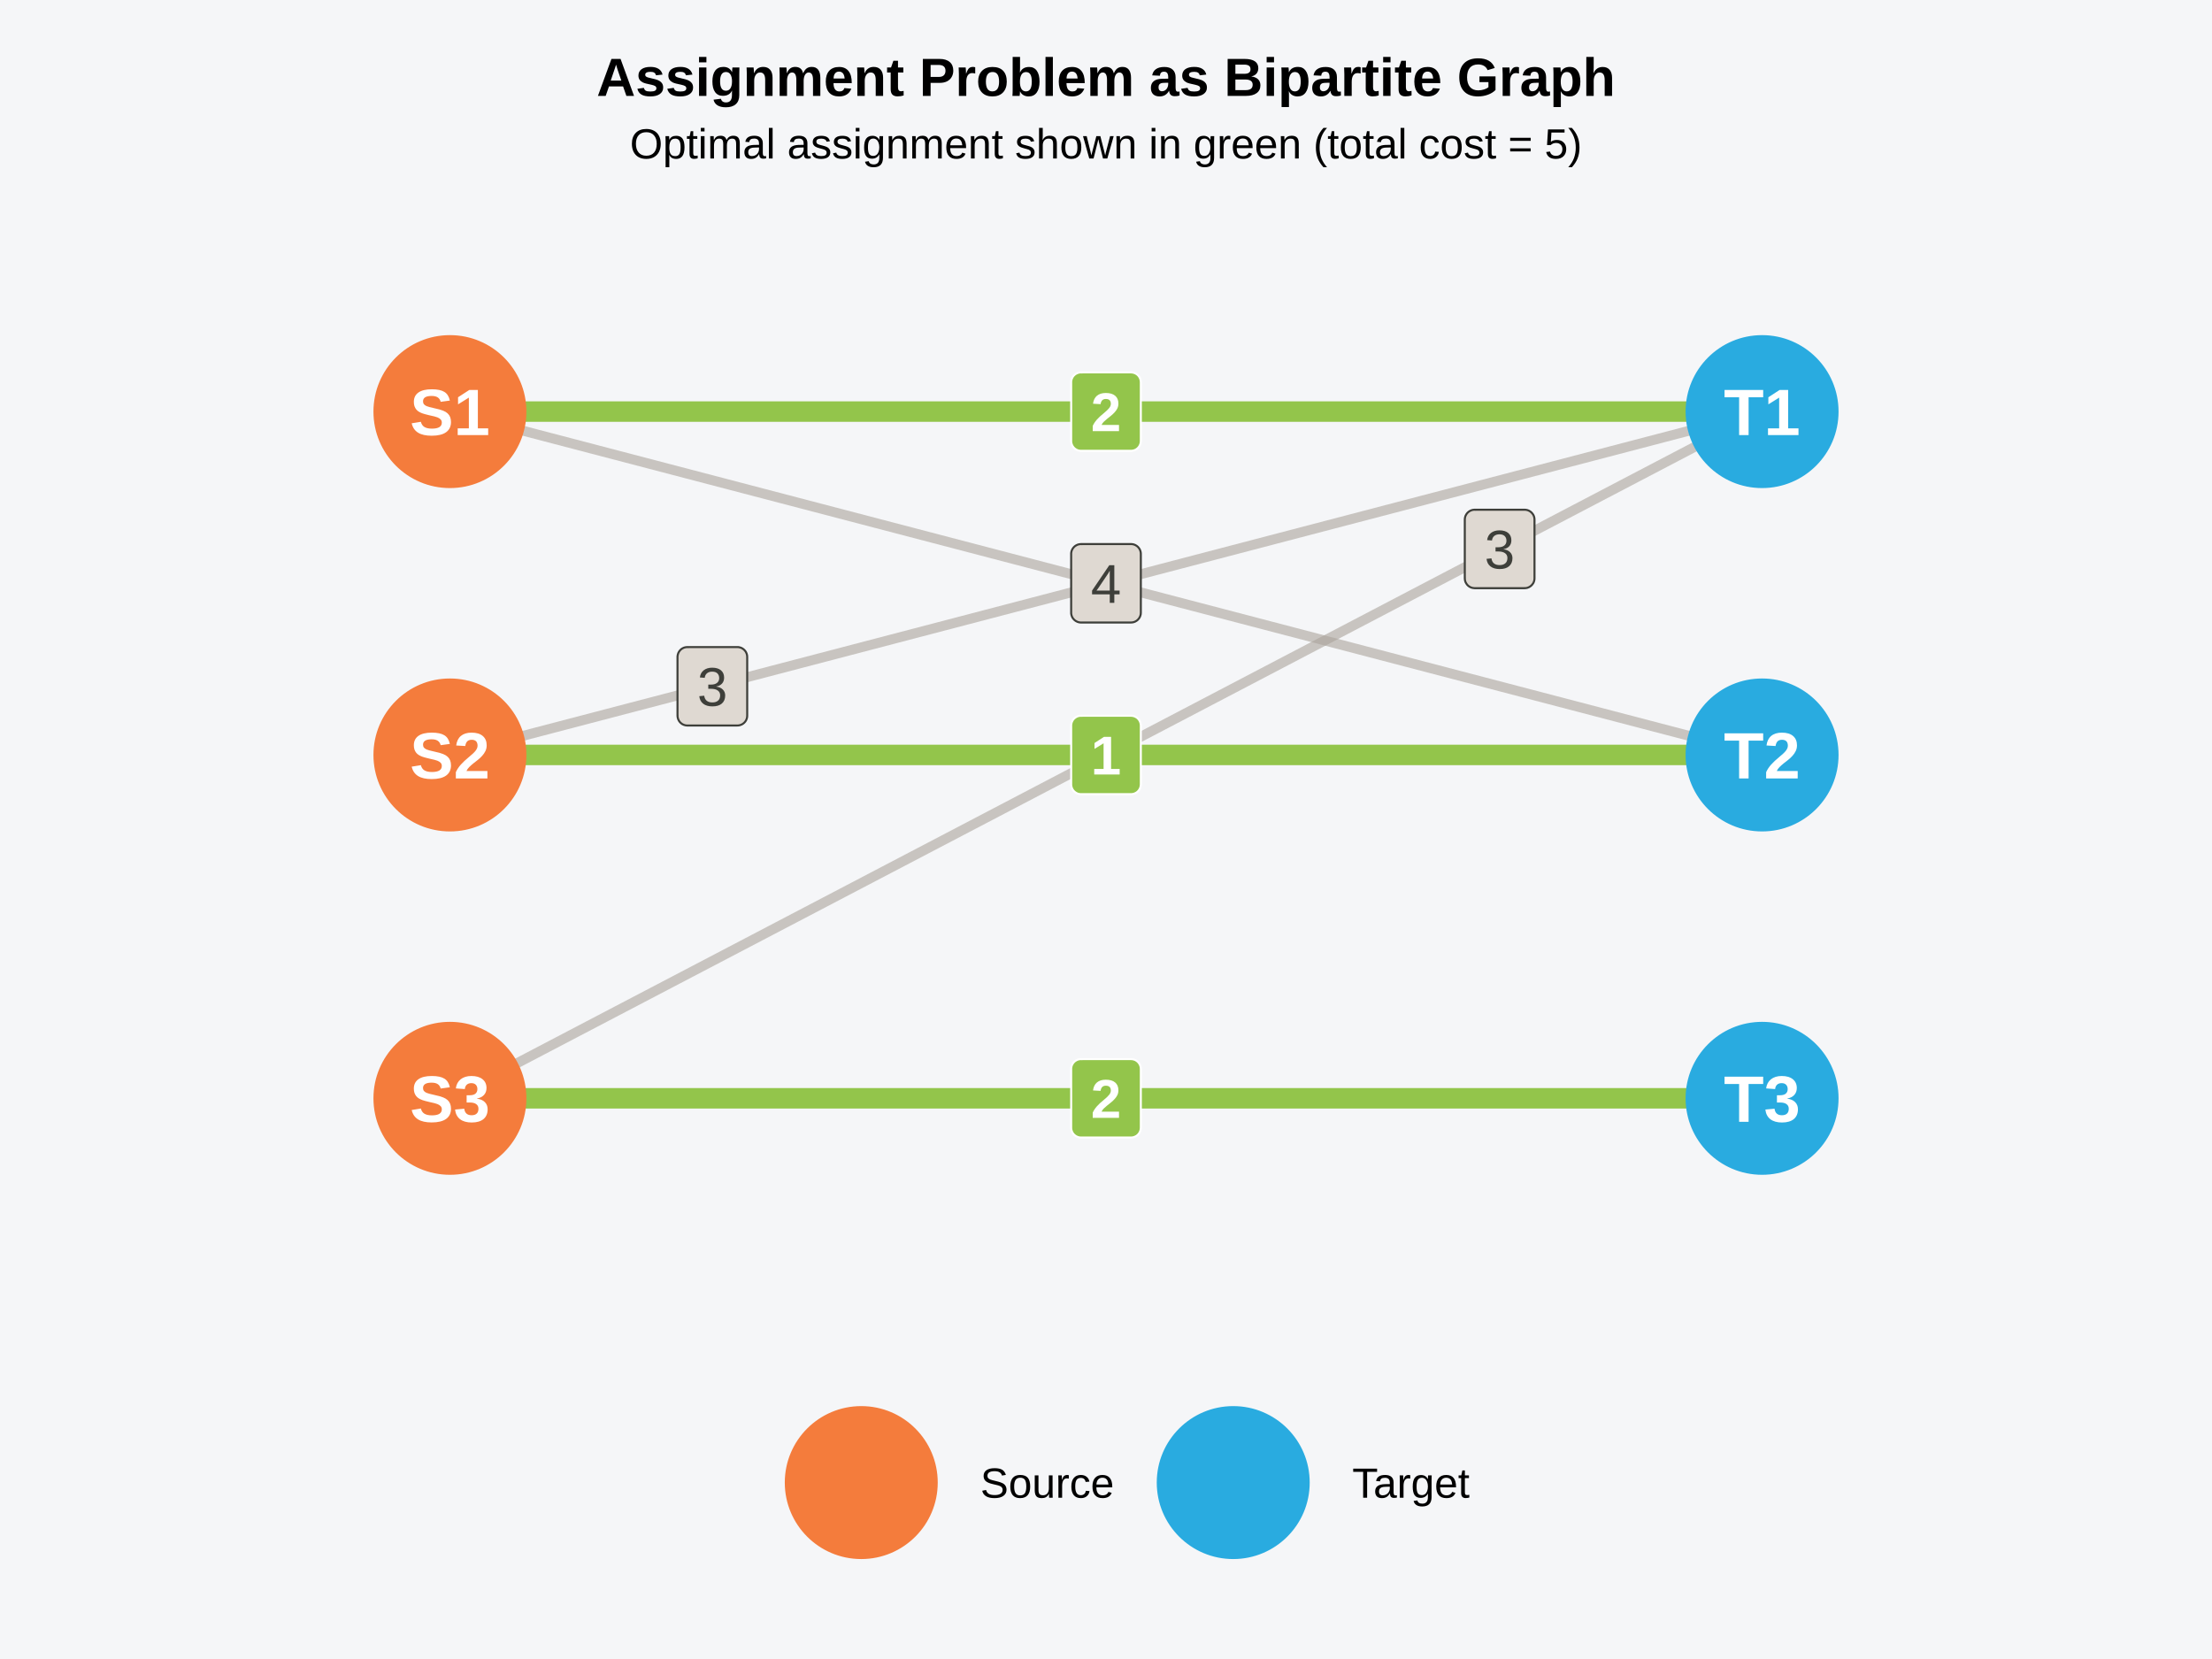
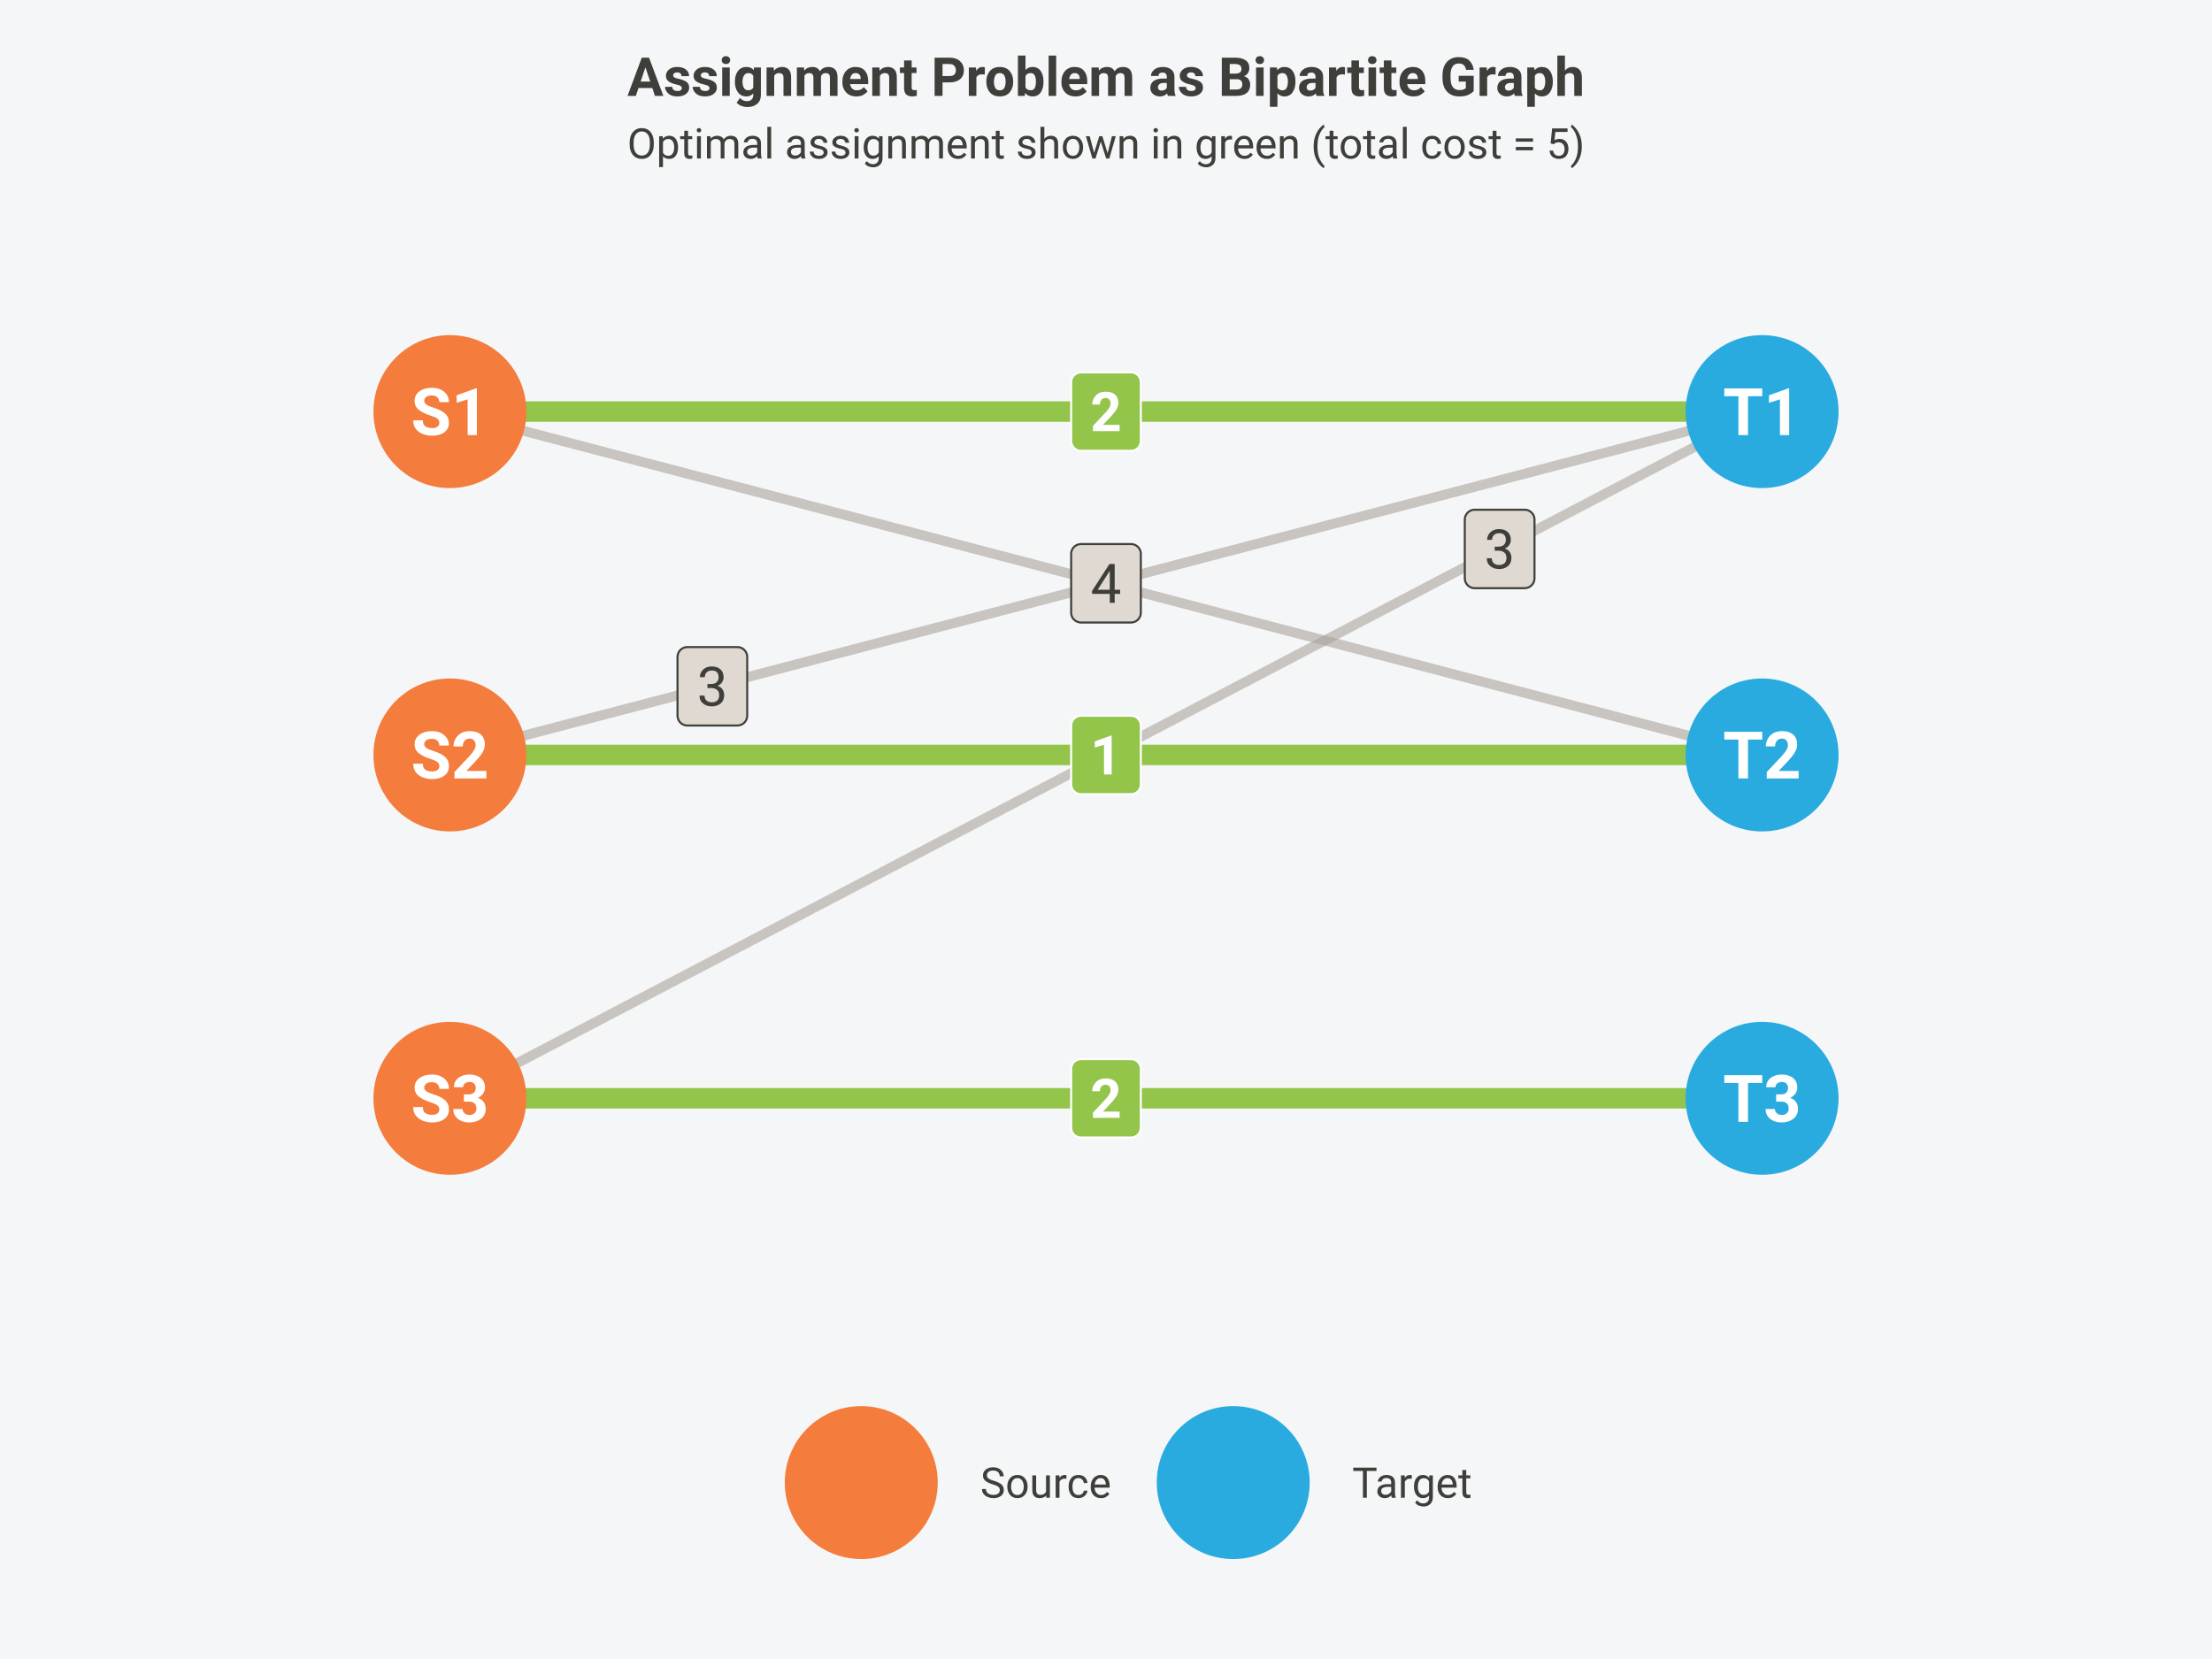
<svg xmlns="http://www.w3.org/2000/svg" width="576.00pt" height="432.00pt" viewBox="0 0 576.00 432.00">
  <g class="svglite">
    <defs>
      <style type="text/css">
-     .svglite line, .svglite polyline, .svglite polygon, .svglite path, .svglite rect, .svglite circle {
+     /* theme-aware-processed */
+     .svglite line, .svglite polyline, .svglite polygon, .svglite path, .svglite circle {
      fill: none;
-       stroke: #000000;
+       stroke: #3E3F3A;
+       stroke-linecap: round;
+       stroke-linejoin: round;
+       stroke-miterlimit: 10.00;
+     }
+     .svglite &gt; g &gt; rect {
+       fill: none;
+       stroke: #3E3F3A;
      stroke-linecap: round;
      stroke-linejoin: round;
      stroke-miterlimit: 10.00;
    }
    .svglite text {
      white-space: pre;
+       fill: #3E3F3A;
    }
    .svglite g.glyphgroup path {
      fill: inherit;
      stroke: none;
    }
  </style>
    </defs>
    <rect width="100%" height="100%" style="stroke: none; fill: #F5F6F8;" />
    <defs>
      <clipPath id="cpMC4wMHw1NzYuMDB8MC4wMHw0MzIuMDA=">
        <rect x="0.00" y="0.00" width="576.00" height="432.00" />
      </clipPath>
    </defs>
    <g clip-path="url(#cpMC4wMHw1NzYuMDB8MC4wMHw0MzIuMDA=)">
-       <rect x="0.00" y="0.00" width="576.00" height="432.00" style="stroke-width: 1.07; stroke: none;" />
-     </g>
+       <rect x="0.00" y="0.00" width="576.00" height="432.00" style="stroke-width: 1.07; stroke: none;" /> fill: #F5F6F8;' /&gt;
+ </g>
    <defs>
      <clipPath id="cpMjQuOTF8NTUxLjA5fDQ5LjA3fDM0NC4xMQ==">
        <rect x="24.91" y="49.07" width="526.19" height="295.05" />
      </clipPath>
    </defs>
    <g clip-path="url(#cpMjQuOTF8NTUxLjA5fDQ5LjA3fDM0NC4xMQ==)">
-       <rect x="24.91" y="49.07" width="526.19" height="295.05" style="stroke-width: 1.07; stroke: none;" />
-       <line x1="117.16" y1="107.18" x2="458.84" y2="196.59" style="stroke-width: 2.56; stroke: #AAA49B; stroke-opacity: 0.60; stroke-linecap: butt;" />
+       <rect x="24.91" y="49.07" width="526.19" height="295.05" style="stroke-width: 1.07; stroke: none;" /> fill: #F5F6F8;' /&gt;
+ <line x1="117.16" y1="107.18" x2="458.84" y2="196.59" style="stroke-width: 2.56; stroke: #AAA49B; stroke-opacity: 0.60; stroke-linecap: butt;" />
      <line x1="117.16" y1="196.59" x2="458.84" y2="107.18" style="stroke-width: 2.56; stroke: #AAA49B; stroke-opacity: 0.60; stroke-linecap: butt;" />
      <line x1="117.16" y1="286.00" x2="458.84" y2="107.18" style="stroke-width: 2.56; stroke: #AAA49B; stroke-opacity: 0.60; stroke-linecap: butt;" />
      <line x1="117.16" y1="107.18" x2="458.84" y2="107.18" style="stroke-width: 5.33; stroke: #93C54B; stroke-linecap: butt;" />
      <line x1="117.16" y1="196.59" x2="458.84" y2="196.59" style="stroke-width: 5.33; stroke: #93C54B; stroke-linecap: butt;" />
      <line x1="117.16" y1="286.00" x2="458.84" y2="286.00" style="stroke-width: 5.33; stroke: #93C54B; stroke-linecap: butt;" />
      <polygon points="281.49,162.10 294.51,162.10 294.41,162.10 294.82,162.08 295.23,162.00 295.61,161.85 295.97,161.64 296.29,161.38 296.56,161.07 296.78,160.73 296.94,160.35 297.04,159.95 297.07,159.54 297.07,159.54 297.07,144.23 297.07,144.23 297.04,143.82 296.94,143.42 296.78,143.04 296.56,142.70 296.29,142.39 295.97,142.13 295.61,141.92 295.23,141.77 294.82,141.69 294.51,141.67 281.49,141.67 281.79,141.69 281.38,141.68 280.97,141.73 280.58,141.84 280.21,142.02 279.87,142.25 279.57,142.54 279.32,142.87 279.13,143.23 279.00,143.62 278.93,144.03 278.93,144.23 278.93,159.54 278.93,159.33 278.93,159.74 279.00,160.15 279.13,160.54 279.32,160.91 279.57,161.23 279.87,161.52 280.21,161.75 280.58,161.93 280.97,162.05 281.38,162.10 " style="stroke-width: 0.53; stroke: #3E3F3A; fill: #DFD9D2;" />
-       <text x="288.00" y="156.98" text-anchor="middle" style="font-size: 14.23px;fill: #3E3F3A; font-family: &quot;Arial&quot;;" textLength="7.91px" lengthAdjust="spacingAndGlyphs">4</text>
+       <text x="288.00" y="156.98" text-anchor="middle" style="font-size: 14.23px;fill: #3E3F3A; font-family: &quot;Roboto&quot;, -apple-system, BlinkMacSystemFont, &quot;Segoe UI&quot;, system-ui, sans-serif;" textLength="7.91px" lengthAdjust="spacingAndGlyphs">4</text>
      <polygon points="178.98,188.92 192.01,188.92 191.91,188.92 192.32,188.90 192.72,188.82 193.11,188.67 193.46,188.47 193.78,188.21 194.06,187.90 194.28,187.55 194.44,187.17 194.54,186.77 194.57,186.36 194.57,186.36 194.57,171.06 194.57,171.06 194.54,170.65 194.44,170.25 194.28,169.87 194.06,169.52 193.78,169.21 193.46,168.95 193.11,168.74 192.72,168.60 192.32,168.51 192.01,168.50 178.98,168.50 179.29,168.51 178.88,168.50 178.47,168.55 178.07,168.66 177.70,168.84 177.36,169.07 177.07,169.36 176.82,169.69 176.63,170.05 176.50,170.44 176.43,170.85 176.42,171.06 176.42,186.36 176.43,186.15 176.43,186.57 176.50,186.97 176.63,187.36 176.82,187.73 177.07,188.06 177.36,188.34 177.70,188.58 178.07,188.75 178.47,188.87 178.88,188.92 " style="stroke-width: 0.53; stroke: #3E3F3A; fill: #DFD9D2;" />
-       <text x="185.50" y="183.80" text-anchor="middle" style="font-size: 14.23px;fill: #3E3F3A; font-family: &quot;Arial&quot;;" textLength="7.91px" lengthAdjust="spacingAndGlyphs">3</text>
+       <text x="185.50" y="183.80" text-anchor="middle" style="font-size: 14.23px;fill: #3E3F3A; font-family: &quot;Roboto&quot;, -apple-system, BlinkMacSystemFont, &quot;Segoe UI&quot;, system-ui, sans-serif;" textLength="7.91px" lengthAdjust="spacingAndGlyphs">3</text>
      <polygon points="383.99,153.16 397.02,153.16 396.91,153.15 397.33,153.14 397.73,153.06 398.12,152.91 398.47,152.70 398.79,152.44 399.06,152.13 399.29,151.79 399.45,151.41 399.55,151.01 399.58,150.60 399.58,150.60 399.58,135.29 399.58,135.29 399.55,134.88 399.45,134.48 399.29,134.10 399.06,133.76 398.79,133.45 398.47,133.19 398.12,132.98 397.73,132.83 397.33,132.75 397.02,132.73 383.99,132.73 384.30,132.75 383.89,132.73 383.48,132.78 383.08,132.90 382.71,133.08 382.37,133.31 382.07,133.60 381.83,133.92 381.63,134.29 381.50,134.68 381.44,135.09 381.43,135.29 381.43,150.60 381.44,150.39 381.44,150.80 381.50,151.21 381.63,151.60 381.83,151.96 382.07,152.29 382.37,152.58 382.71,152.81 383.08,152.99 383.48,153.10 383.89,153.15 " style="stroke-width: 0.53; stroke: #3E3F3A; fill: #DFD9D2;" />
-       <text x="390.50" y="148.04" text-anchor="middle" style="font-size: 14.23px;fill: #3E3F3A; font-family: &quot;Arial&quot;;" textLength="7.91px" lengthAdjust="spacingAndGlyphs">3</text>
+       <text x="390.50" y="148.04" text-anchor="middle" style="font-size: 14.23px;fill: #3E3F3A; font-family: &quot;Roboto&quot;, -apple-system, BlinkMacSystemFont, &quot;Segoe UI&quot;, system-ui, sans-serif;" textLength="7.91px" lengthAdjust="spacingAndGlyphs">3</text>
      <polygon points="281.49,117.39 294.51,117.39 294.41,117.39 294.82,117.37 295.23,117.29 295.61,117.15 295.97,116.94 296.29,116.68 296.56,116.37 296.78,116.02 296.94,115.64 297.04,115.24 297.07,114.83 297.07,114.83 297.07,99.53 297.07,99.53 297.04,99.12 296.94,98.72 296.78,98.34 296.56,97.99 296.29,97.68 295.97,97.42 295.61,97.22 295.23,97.07 294.82,96.99 294.51,96.97 281.49,96.97 281.79,96.99 281.38,96.97 280.97,97.02 280.58,97.14 280.21,97.31 279.87,97.55 279.57,97.83 279.32,98.16 279.13,98.53 279.00,98.92 278.93,99.32 278.93,99.53 278.93,114.83 278.93,114.63 278.93,115.04 279.00,115.45 279.13,115.84 279.32,116.20 279.57,116.53 279.87,116.82 280.21,117.05 280.58,117.23 280.97,117.34 281.38,117.39 " style="stroke-width: 0.53; stroke: #FFFFFF; fill: #93C54B;" />
-       <text x="288.00" y="112.27" text-anchor="middle" style="font-size: 14.23px; font-weight: bold;fill: #FFFFFF; font-family: &quot;Arial&quot;;" textLength="7.91px" lengthAdjust="spacingAndGlyphs">2</text>
+       <text x="288.00" y="112.27" text-anchor="middle" style="font-size: 14.23px; font-weight: bold;fill: #FFFFFF; font-family: &quot;Roboto&quot;, -apple-system, BlinkMacSystemFont, &quot;Segoe UI&quot;, system-ui, sans-serif;" textLength="7.91px" lengthAdjust="spacingAndGlyphs">2</text>
      <polygon points="281.49,206.80 294.51,206.80 294.41,206.80 294.82,206.78 295.23,206.70 295.61,206.55 295.97,206.35 296.29,206.09 296.56,205.78 296.78,205.43 296.94,205.05 297.04,204.65 297.07,204.24 297.07,204.24 297.07,188.94 297.07,188.94 297.04,188.53 296.94,188.13 296.78,187.75 296.56,187.40 296.29,187.09 295.97,186.83 295.61,186.63 295.23,186.48 294.82,186.40 294.51,186.38 281.49,186.38 281.79,186.40 281.38,186.38 280.97,186.43 280.58,186.54 280.21,186.72 279.87,186.96 279.57,187.24 279.32,187.57 279.13,187.94 279.00,188.33 278.93,188.73 278.93,188.94 278.93,204.24 278.93,204.04 278.93,204.45 279.00,204.85 279.13,205.24 279.32,205.61 279.57,205.94 279.87,206.22 280.21,206.46 280.58,206.64 280.97,206.75 281.38,206.80 " style="stroke-width: 0.53; stroke: #FFFFFF; fill: #93C54B;" />
-       <text x="288.00" y="201.68" text-anchor="middle" style="font-size: 14.23px; font-weight: bold;fill: #FFFFFF; font-family: &quot;Arial&quot;;" textLength="7.91px" lengthAdjust="spacingAndGlyphs">1</text>
+       <text x="288.00" y="201.68" text-anchor="middle" style="font-size: 14.23px; font-weight: bold;fill: #FFFFFF; font-family: &quot;Roboto&quot;, -apple-system, BlinkMacSystemFont, &quot;Segoe UI&quot;, system-ui, sans-serif;" textLength="7.91px" lengthAdjust="spacingAndGlyphs">1</text>
      <polygon points="281.49,296.21 294.51,296.21 294.41,296.21 294.82,296.19 295.23,296.11 295.61,295.96 295.97,295.76 296.29,295.50 296.56,295.19 296.78,294.84 296.94,294.46 297.04,294.06 297.07,293.65 297.07,293.65 297.07,278.35 297.07,278.35 297.04,277.94 296.94,277.54 296.78,277.16 296.56,276.81 296.29,276.50 295.97,276.24 295.61,276.03 295.23,275.89 294.82,275.81 294.51,275.79 281.49,275.79 281.79,275.81 281.38,275.79 280.97,275.84 280.58,275.95 280.21,276.13 279.87,276.36 279.57,276.65 279.32,276.98 279.13,277.34 279.00,277.73 278.93,278.14 278.93,278.35 278.93,293.65 278.93,293.44 278.93,293.86 279.00,294.26 279.13,294.65 279.32,295.02 279.57,295.35 279.87,295.63 280.21,295.87 280.58,296.04 280.97,296.16 281.38,296.21 " style="stroke-width: 0.53; stroke: #FFFFFF; fill: #93C54B;" />
-       <text x="288.00" y="291.09" text-anchor="middle" style="font-size: 14.23px; font-weight: bold;fill: #FFFFFF; font-family: &quot;Arial&quot;;" textLength="7.91px" lengthAdjust="spacingAndGlyphs">2</text>
+       <text x="288.00" y="291.09" text-anchor="middle" style="font-size: 14.23px; font-weight: bold;fill: #FFFFFF; font-family: &quot;Roboto&quot;, -apple-system, BlinkMacSystemFont, &quot;Segoe UI&quot;, system-ui, sans-serif;" textLength="7.91px" lengthAdjust="spacingAndGlyphs">2</text>
      <circle cx="117.16" cy="107.18" r="19.56" style="stroke-width: 0.71; stroke: #F47C3C; fill: #F47C3C;" />
      <circle cx="117.16" cy="196.59" r="19.56" style="stroke-width: 0.71; stroke: #F47C3C; fill: #F47C3C;" />
      <circle cx="117.16" cy="286.00" r="19.56" style="stroke-width: 0.71; stroke: #F47C3C; fill: #F47C3C;" />
      <circle cx="458.84" cy="107.18" r="19.56" style="stroke-width: 0.71; stroke: #29ABE0; fill: #29ABE0;" />
      <circle cx="458.84" cy="196.59" r="19.56" style="stroke-width: 0.71; stroke: #29ABE0; fill: #29ABE0;" />
      <circle cx="458.84" cy="286.00" r="19.56" style="stroke-width: 0.71; stroke: #29ABE0; fill: #29ABE0;" />
-       <text x="117.16" y="113.29" text-anchor="middle" style="font-size: 17.07px; font-weight: bold;fill: #FFFFFF; font-family: &quot;Arial&quot;;" textLength="20.86px" lengthAdjust="spacingAndGlyphs">S1</text>
-       <text x="117.16" y="202.70" text-anchor="middle" style="font-size: 17.07px; font-weight: bold;fill: #FFFFFF; font-family: &quot;Arial&quot;;" textLength="20.86px" lengthAdjust="spacingAndGlyphs">S2</text>
-       <text x="117.16" y="292.11" text-anchor="middle" style="font-size: 17.07px; font-weight: bold;fill: #FFFFFF; font-family: &quot;Arial&quot;;" textLength="20.86px" lengthAdjust="spacingAndGlyphs">S3</text>
-       <text x="458.84" y="113.29" text-anchor="middle" style="font-size: 17.07px; font-weight: bold;fill: #FFFFFF; font-family: &quot;Arial&quot;;" textLength="19.91px" lengthAdjust="spacingAndGlyphs">T1</text>
-       <text x="458.84" y="202.70" text-anchor="middle" style="font-size: 17.07px; font-weight: bold;fill: #FFFFFF; font-family: &quot;Arial&quot;;" textLength="19.91px" lengthAdjust="spacingAndGlyphs">T2</text>
-       <text x="458.84" y="292.11" text-anchor="middle" style="font-size: 17.07px; font-weight: bold;fill: #FFFFFF; font-family: &quot;Arial&quot;;" textLength="19.91px" lengthAdjust="spacingAndGlyphs">T3</text>
+       <text x="117.16" y="113.29" text-anchor="middle" style="font-size: 17.07px; font-weight: bold;fill: #FFFFFF; font-family: &quot;Roboto&quot;, -apple-system, BlinkMacSystemFont, &quot;Segoe UI&quot;, system-ui, sans-serif;" textLength="20.86px" lengthAdjust="spacingAndGlyphs">S1</text>
+       <text x="117.16" y="202.70" text-anchor="middle" style="font-size: 17.07px; font-weight: bold;fill: #FFFFFF; font-family: &quot;Roboto&quot;, -apple-system, BlinkMacSystemFont, &quot;Segoe UI&quot;, system-ui, sans-serif;" textLength="20.86px" lengthAdjust="spacingAndGlyphs">S2</text>
+       <text x="117.16" y="292.11" text-anchor="middle" style="font-size: 17.07px; font-weight: bold;fill: #FFFFFF; font-family: &quot;Roboto&quot;, -apple-system, BlinkMacSystemFont, &quot;Segoe UI&quot;, system-ui, sans-serif;" textLength="20.86px" lengthAdjust="spacingAndGlyphs">S3</text>
+       <text x="458.84" y="113.29" text-anchor="middle" style="font-size: 17.07px; font-weight: bold;fill: #FFFFFF; font-family: &quot;Roboto&quot;, -apple-system, BlinkMacSystemFont, &quot;Segoe UI&quot;, system-ui, sans-serif;" textLength="19.91px" lengthAdjust="spacingAndGlyphs">T1</text>
+       <text x="458.84" y="202.70" text-anchor="middle" style="font-size: 17.07px; font-weight: bold;fill: #FFFFFF; font-family: &quot;Roboto&quot;, -apple-system, BlinkMacSystemFont, &quot;Segoe UI&quot;, system-ui, sans-serif;" textLength="19.91px" lengthAdjust="spacingAndGlyphs">T2</text>
+       <text x="458.84" y="292.11" text-anchor="middle" style="font-size: 17.07px; font-weight: bold;fill: #FFFFFF; font-family: &quot;Roboto&quot;, -apple-system, BlinkMacSystemFont, &quot;Segoe UI&quot;, system-ui, sans-serif;" textLength="19.91px" lengthAdjust="spacingAndGlyphs">T3</text>
    </g>
    <g clip-path="url(#cpMC4wMHw1NzYuMDB8MC4wMHw0MzIuMDA=)">
-       <rect x="187.80" y="355.07" width="200.39" height="61.98" style="stroke-width: 0.75; stroke: none;" />
-       <rect x="187.80" y="355.07" width="200.39" height="61.98" style="stroke-width: 1.07; stroke: none;" />
-       <circle cx="224.27" cy="386.06" r="19.56" style="stroke-width: 0.71; stroke: #F47C3C; fill: #F47C3C;" />
+       <rect x="187.80" y="355.07" width="200.39" height="61.98" style="stroke-width: 0.75; stroke: none;" /> fill: #F5F6F8;' /&gt;
+ <rect x="187.80" y="355.07" width="200.39" height="61.98" style="stroke-width: 1.07; stroke: none;" /> fill: #F5F6F8;' /&gt;
+ <circle cx="224.27" cy="386.06" r="19.56" style="stroke-width: 0.71; stroke: #F47C3C; fill: #F47C3C;" />
      <circle cx="321.13" cy="386.06" r="19.56" style="stroke-width: 0.71; stroke: #29ABE0; fill: #29ABE0;" />
-       <text x="255.27" y="390.00" style="font-size: 11.00px; font-family: &quot;Arial&quot;;" textLength="34.88px" lengthAdjust="spacingAndGlyphs">Source</text>
-       <text x="352.12" y="390.00" style="font-size: 11.00px; font-family: &quot;Arial&quot;;" textLength="30.59px" lengthAdjust="spacingAndGlyphs">Target</text>
-       <text x="288.00" y="41.27" text-anchor="middle" style="font-size: 11.00px; font-family: &quot;Arial&quot;;" textLength="248.08px" lengthAdjust="spacingAndGlyphs">Optimal assignment shown in green (total cost = 5)</text>
-       <text x="288.00" y="24.97" text-anchor="middle" style="font-size: 14.00px; font-weight: bold; font-family: &quot;Arial&quot;;" textLength="265.22px" lengthAdjust="spacingAndGlyphs">Assignment Problem as Bipartite Graph</text>
+       <text x="255.27" y="390.00" style="font-size: 11.00px; font-family: &quot;Roboto&quot;, -apple-system, BlinkMacSystemFont, &quot;Segoe UI&quot;, system-ui, sans-serif;" textLength="34.88px" lengthAdjust="spacingAndGlyphs">Source</text>
+       <text x="352.12" y="390.00" style="font-size: 11.00px; font-family: &quot;Roboto&quot;, -apple-system, BlinkMacSystemFont, &quot;Segoe UI&quot;, system-ui, sans-serif;" textLength="30.59px" lengthAdjust="spacingAndGlyphs">Target</text>
+       <text x="288.00" y="41.27" text-anchor="middle" style="font-size: 11.00px; font-family: &quot;Roboto&quot;, -apple-system, BlinkMacSystemFont, &quot;Segoe UI&quot;, system-ui, sans-serif;" textLength="248.08px" lengthAdjust="spacingAndGlyphs">Optimal assignment shown in green (total cost = 5)</text>
+       <text x="288.00" y="24.97" text-anchor="middle" style="font-size: 14.00px; font-weight: bold; font-family: &quot;Roboto&quot;, -apple-system, BlinkMacSystemFont, &quot;Segoe UI&quot;, system-ui, sans-serif;" textLength="265.22px" lengthAdjust="spacingAndGlyphs">Assignment Problem as Bipartite Graph</text>
    </g>
  </g>
</svg>
